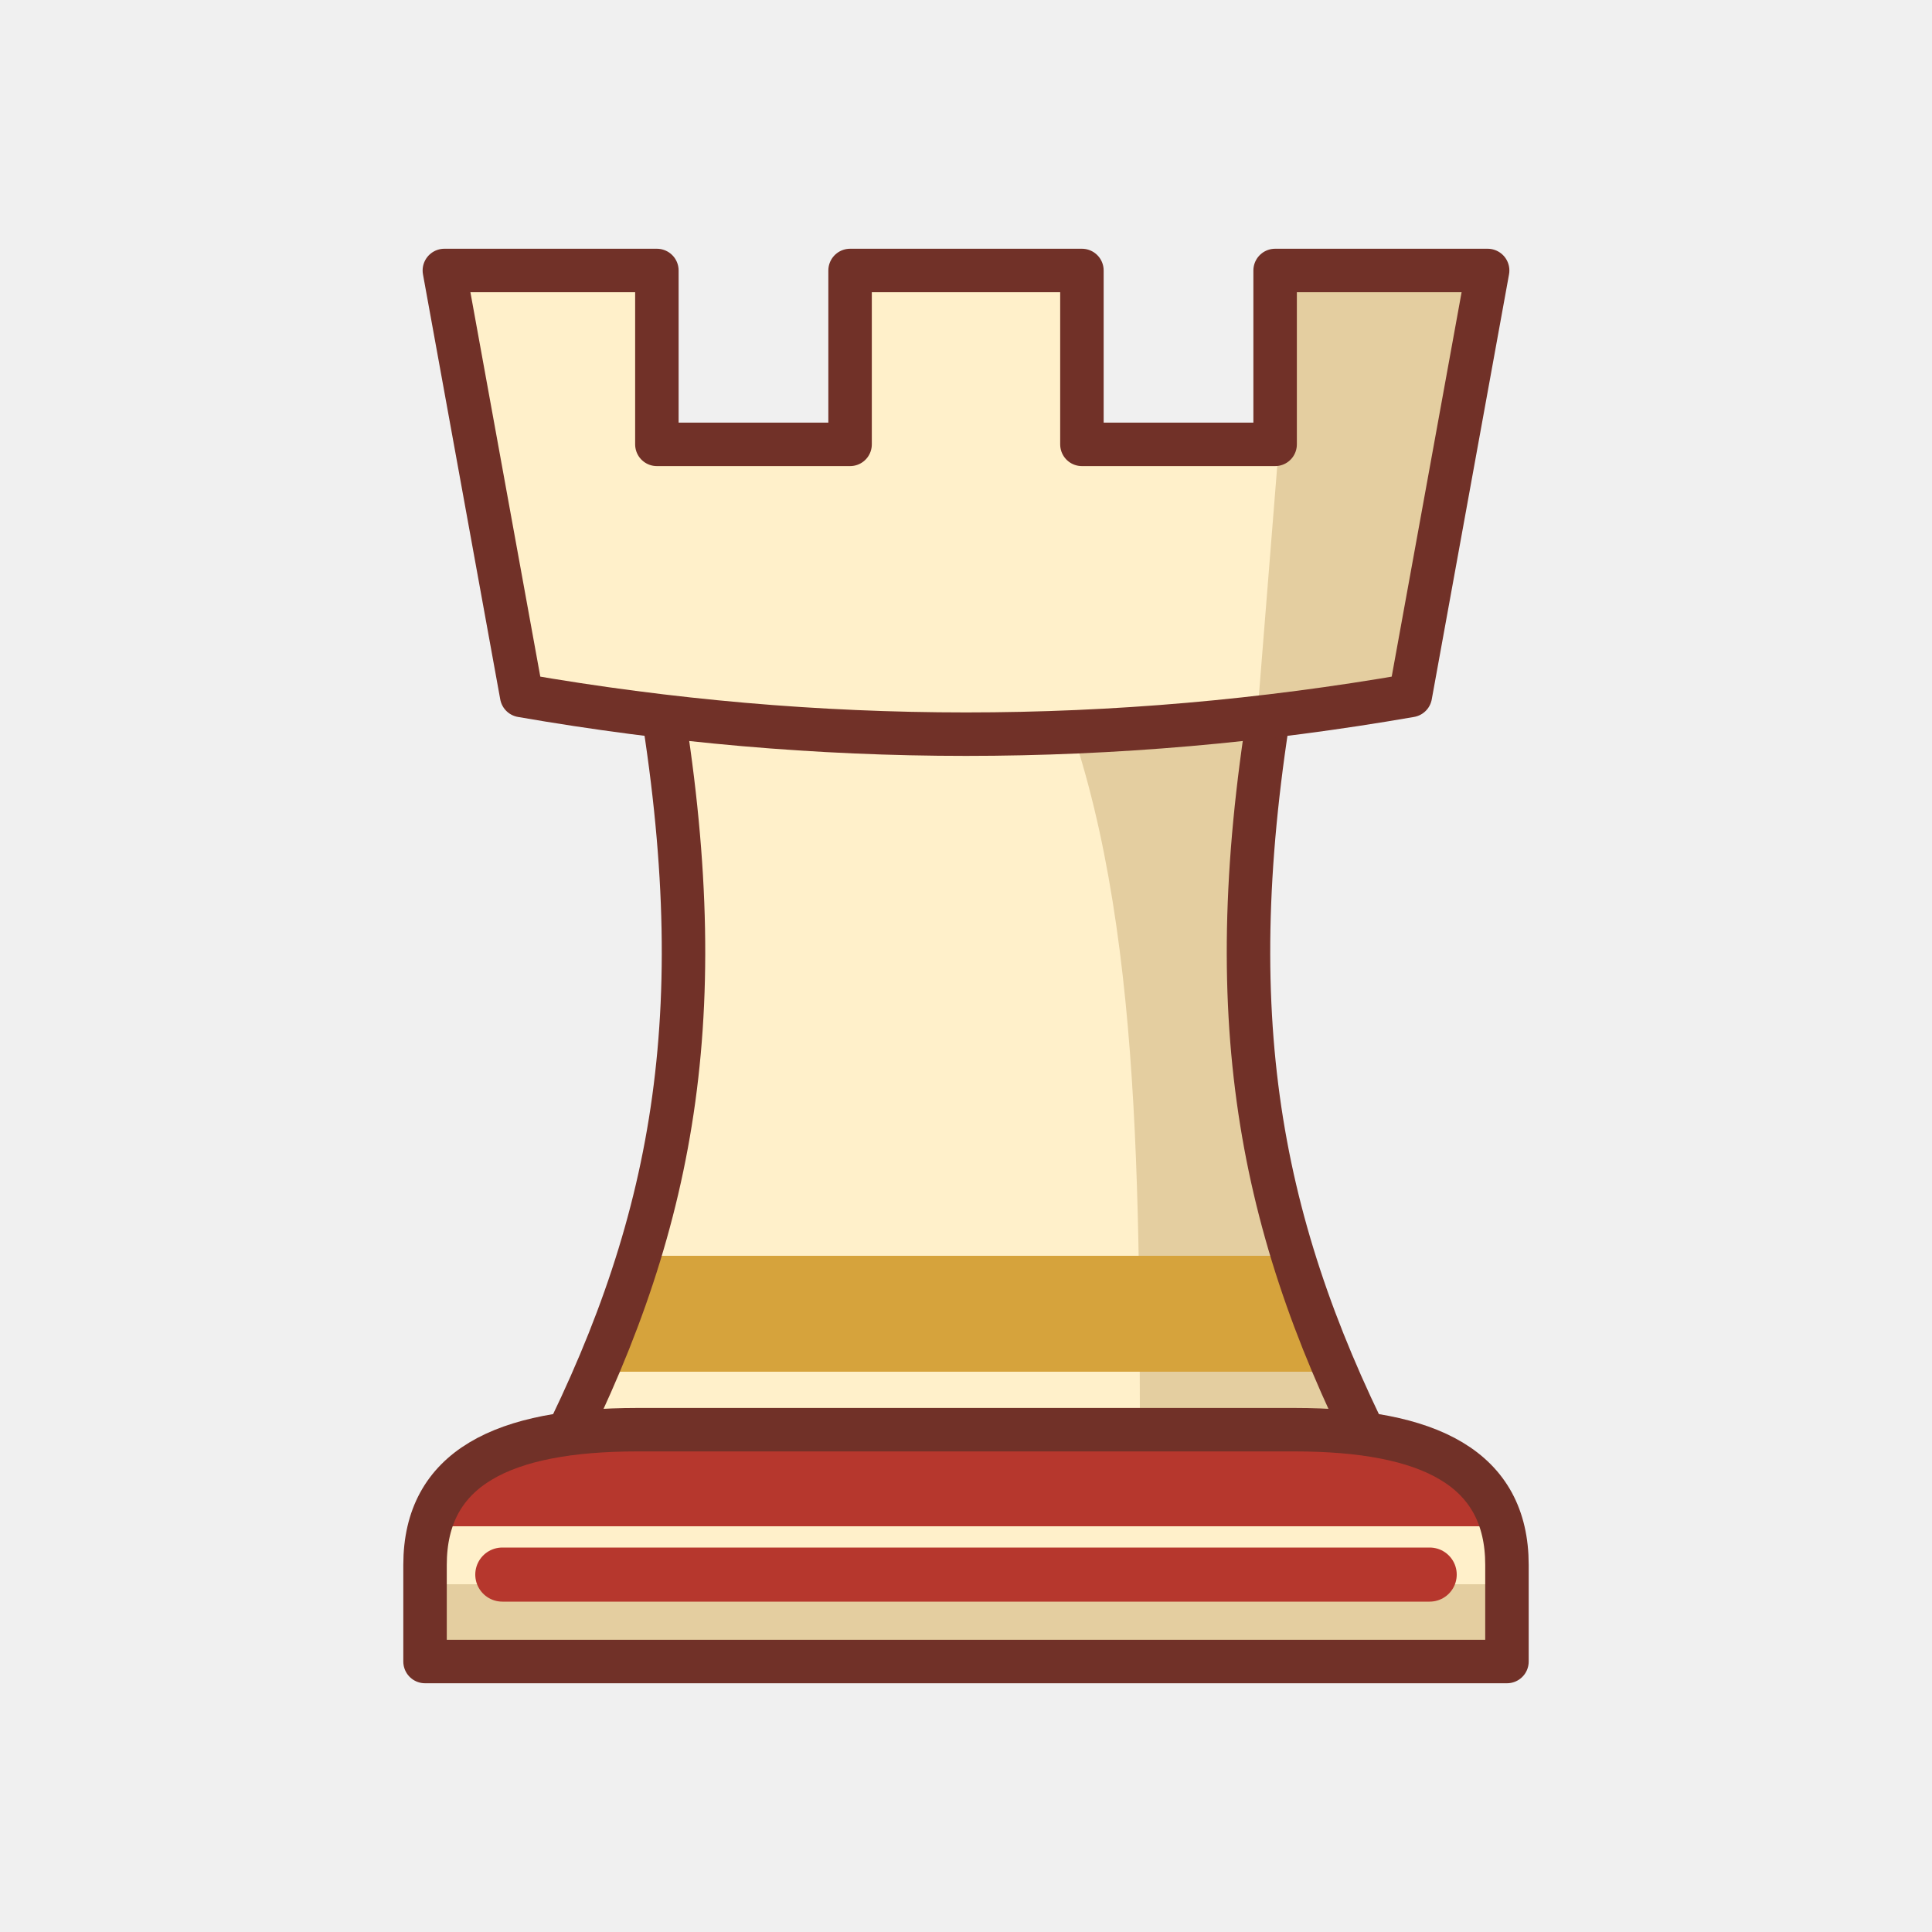
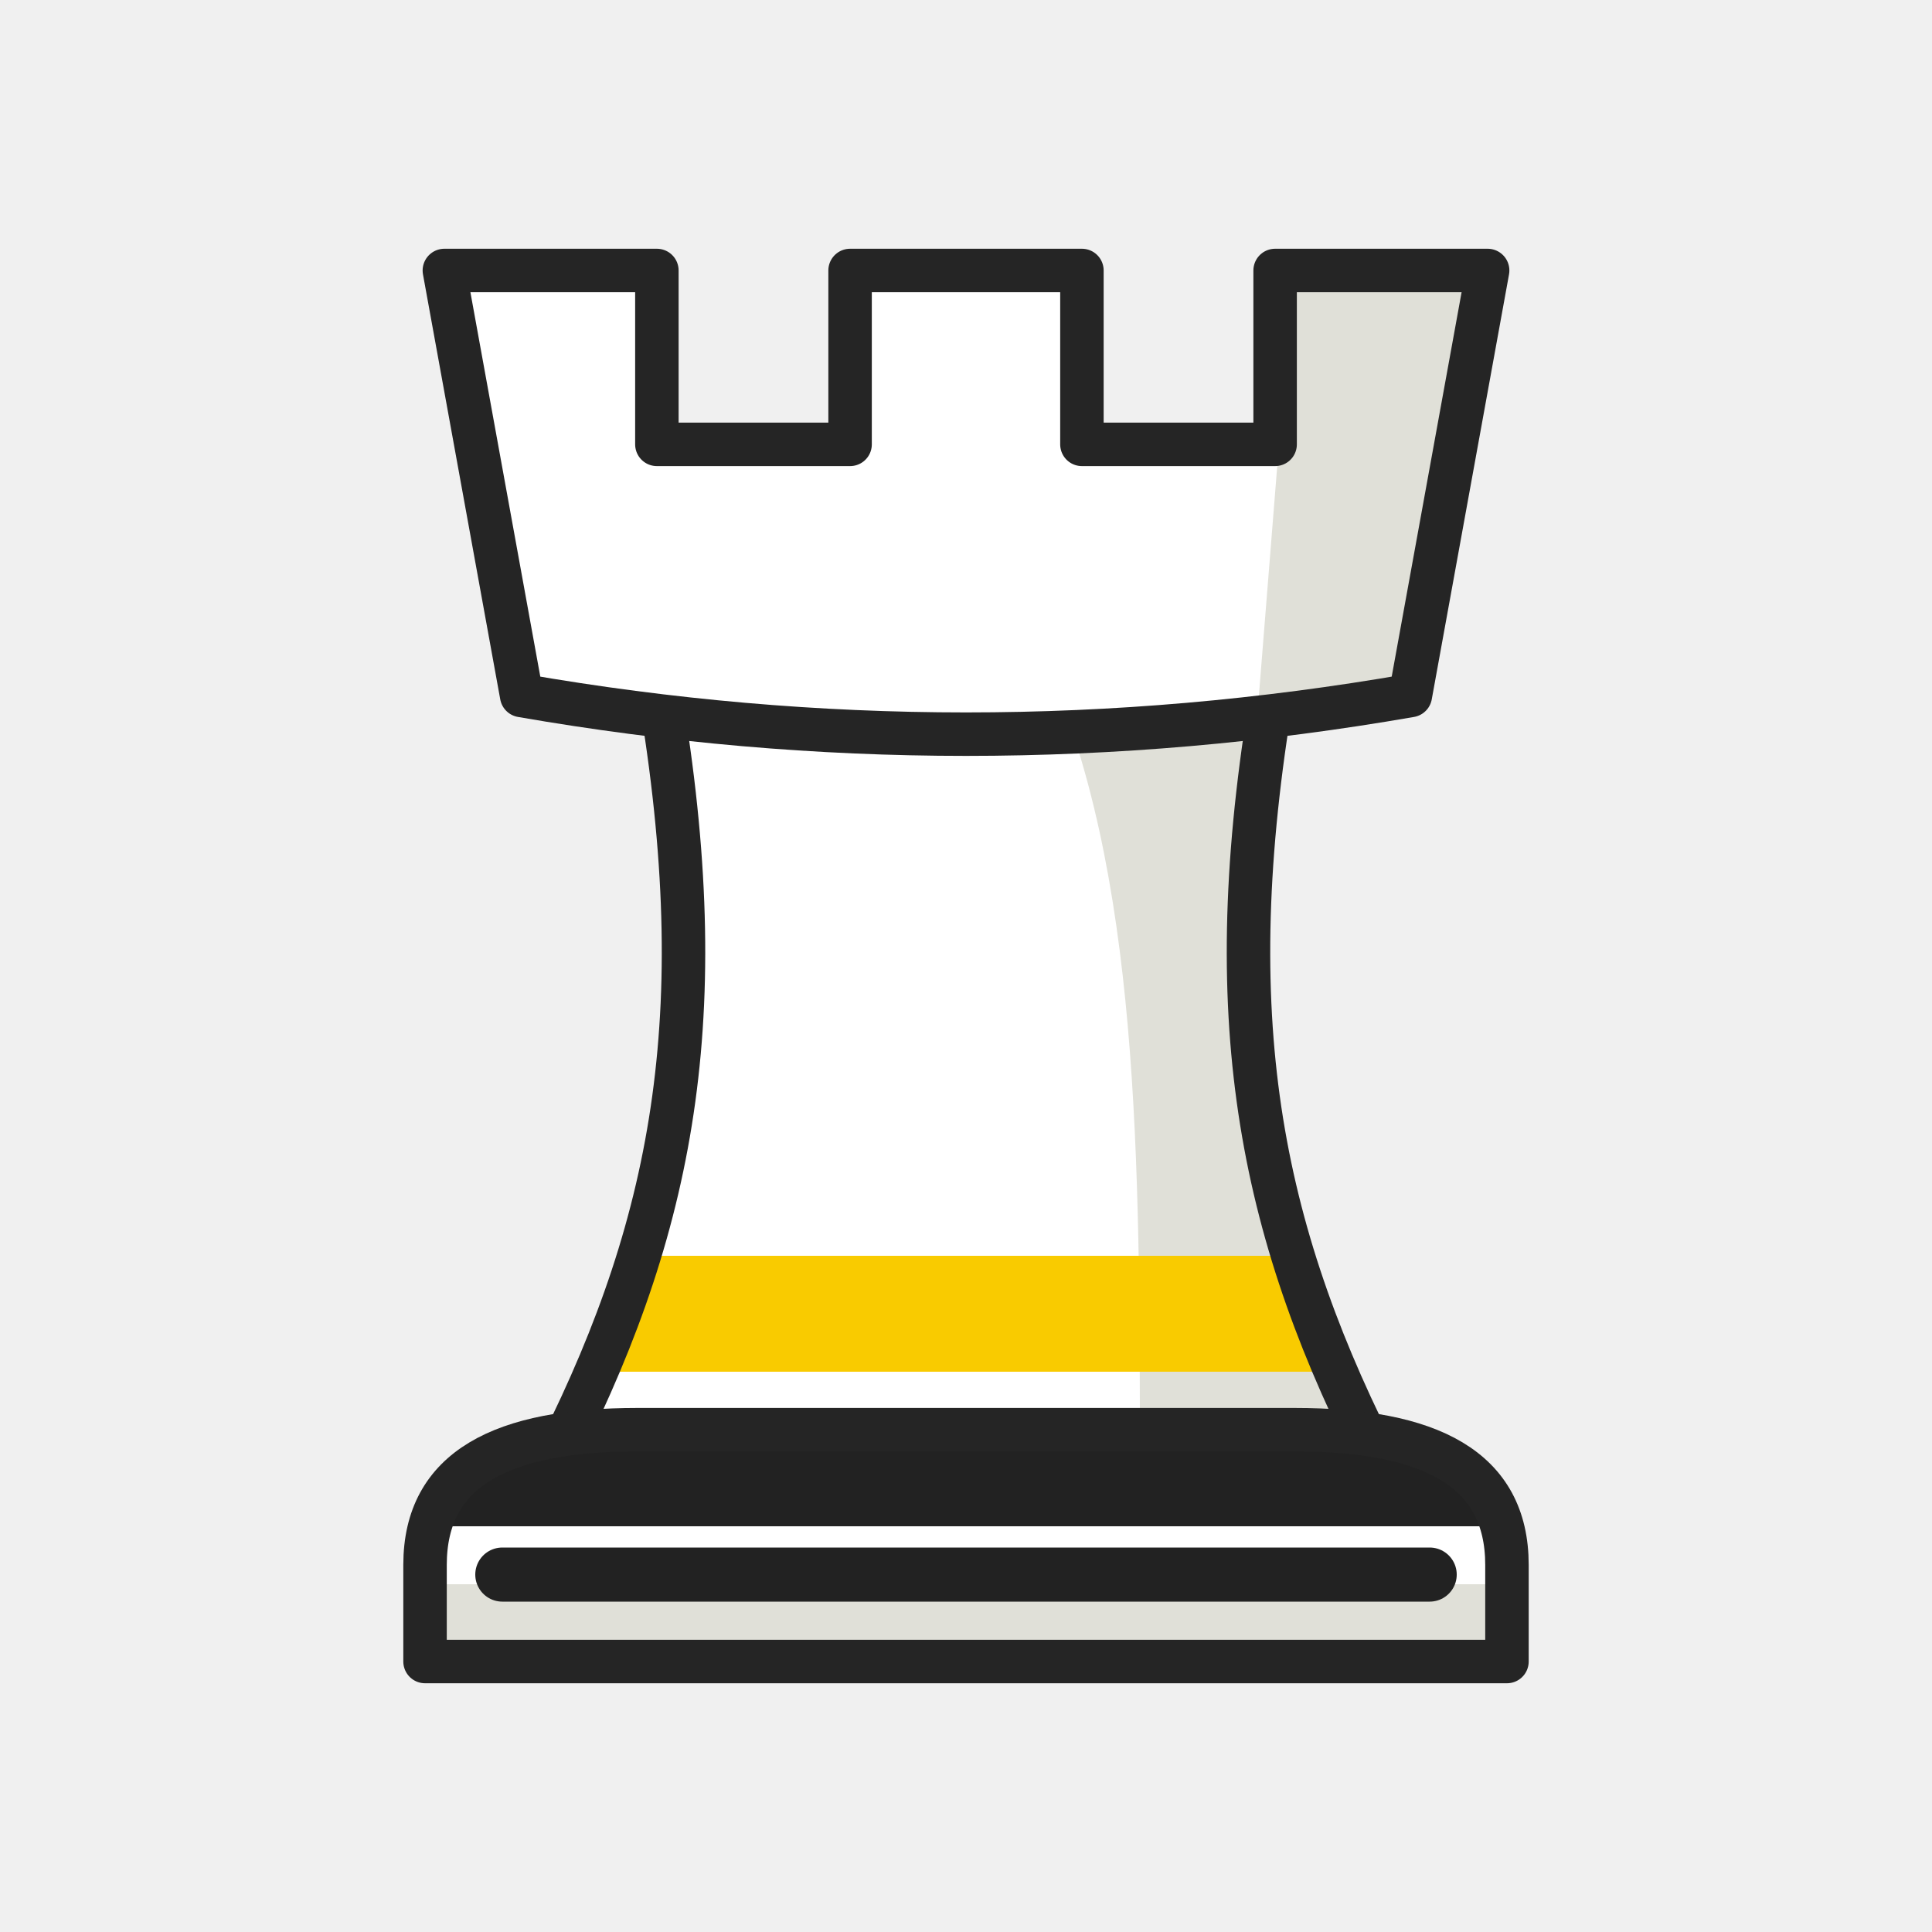
<svg xmlns="http://www.w3.org/2000/svg" viewBox="0 3 100 100">
-   <g fill="#FFF0CA" stroke="#713128" stroke-width="2.25" stroke-linejoin="round" stroke-linecap="round">
-     <path d="M34 38 H66 C63 55 65 66 71 78 H29 C35 66 37 55 34 38 Z" fill="#FFF0CA" stroke="none" fill-rule="evenodd" />
+   <g fill="#FFFFFF" stroke="#252525" stroke-width="2.25" stroke-linejoin="round" stroke-linecap="round">
+     <path d="M34 38 H66 C63 55 65 66 71 78 H29 C35 66 37 55 34 38 Z" fill="#FFFFFF" stroke="none" fill-rule="evenodd" />
    <defs>
      <clipPath id="s1">
        <path d="M34 38 H66 C63 55 65 66 71 78 H29 C35 66 37 55 34 38 Z" clip-rule="evenodd" />
      </clipPath>
    </defs>
-     <path d="M54 37 H67 C64 58 65 67 72 79 H59 C59 63 59 48 54 37 Z" fill="#E4CEA0" stroke="none" clip-path="url(#s1)" />
+     <path d="M54 37 H67 C64 58 65 67 72 79 H59 C59 63 59 48 54 37 Z" fill="#E0E0D8" stroke="none" clip-path="url(#s1)" />
    <g stroke="none" clip-path="url(#s1)">
-       <path d="M10 68 H90 V74 H10 Z" fill="#D6A33C" />
-       <path d="M10 78 H90 V82 H10 Z" fill="#B6372D" />
+       <path d="M10 68 H90 V74 H10 Z" fill="#F9CB00" />
+       <path d="M10 78 H90 V82 H10 Z" fill="#222222" />
    </g>
    <path d="M34 38 H66 C63 55 65 66 71 78 H29 C35 66 37 55 34 38 Z" fill="none" />
-     <path d="M23 17 H34 V26 H44 V17 H56 V26 H66 V17 H77 L73 39 Q50 43 27 39 Z" fill="#FFF0CA" stroke="none" fill-rule="evenodd" />
+     <path d="M23 17 H34 V26 H44 V17 H56 V26 H66 V17 H77 L73 39 Q50 43 27 39 Z" fill="#FFFFFF" stroke="none" fill-rule="evenodd" />
    <defs>
      <clipPath id="s2">
        <path d="M23 17 H34 V26 H44 V17 H56 V26 H66 V17 H77 L73 39 Q50 43 27 39 Z" clip-rule="evenodd" />
      </clipPath>
    </defs>
-     <path d="M67 16 H78 L73 40 L65 41 Z" fill="#E4CEA0" stroke="none" clip-path="url(#s2)" />
+     <path d="M67 16 H78 L73 40 L65 41 Z" fill="#E0E0D8" stroke="none" clip-path="url(#s2)" />
    <g stroke="none" clip-path="url(#s2)">
-       <path d="M10 68 H90 V74 H10 Z" fill="#D6A33C" />
-       <path d="M10 78 H90 V82 H10 Z" fill="#B6372D" />
+       <path d="M10 68 H90 V74 H10 Z" fill="#F9CB00" />
+       <path d="M10 78 H90 V82 H10 Z" fill="#222222" />
    </g>
    <path d="M23 17 H34 V26 H44 V17 H56 V26 H66 V17 H77 L73 39 Q50 43 27 39 Z" fill="none" />
-     <path d="M22 89 V84 C22 79 26 77 33 77 H67 C74 77 78 79 78 84 V89 Z" fill="#FFF0CA" stroke="none" fill-rule="evenodd" />
+     <path d="M22 89 V84 C22 79 26 77 33 77 H67 C74 77 78 79 78 84 V89 Z" fill="#FFFFFF" stroke="none" fill-rule="evenodd" />
    <defs>
      <clipPath id="s3">
        <path d="M22 89 V84 C22 79 26 77 33 77 H67 C74 77 78 79 78 84 V89 Z" clip-rule="evenodd" />
      </clipPath>
    </defs>
-     <path d="M21 85 H79 V90 H21 Z" fill="#E4CEA0" stroke="none" clip-path="url(#s3)" />
+     <path d="M21 85 H79 V90 H21 Z" fill="#E0E0D8" stroke="none" clip-path="url(#s3)" />
    <g stroke="none" clip-path="url(#s3)">
-       <path d="M10 68 H90 V74 H10 Z" fill="#D6A33C" />
-       <path d="M10 78 H90 V82 H10 Z" fill="#B6372D" />
+       <path d="M10 68 H90 V74 H10 Z" fill="#F9CB00" />
+       <path d="M10 78 H90 V82 H10 Z" fill="#222222" />
    </g>
    <path d="M22 89 V84 C22 79 26 77 33 77 H67 C74 77 78 79 78 84 V89 Z" fill="none" />
-     <path d="M26 84.5 H74" fill="none" stroke="#B6372D" stroke-width="2.8" stroke-linecap="round" />
+     <path d="M26 84.5 H74" fill="none" stroke="#222222" stroke-width="2.8" stroke-linecap="round" />
  </g>
</svg>
